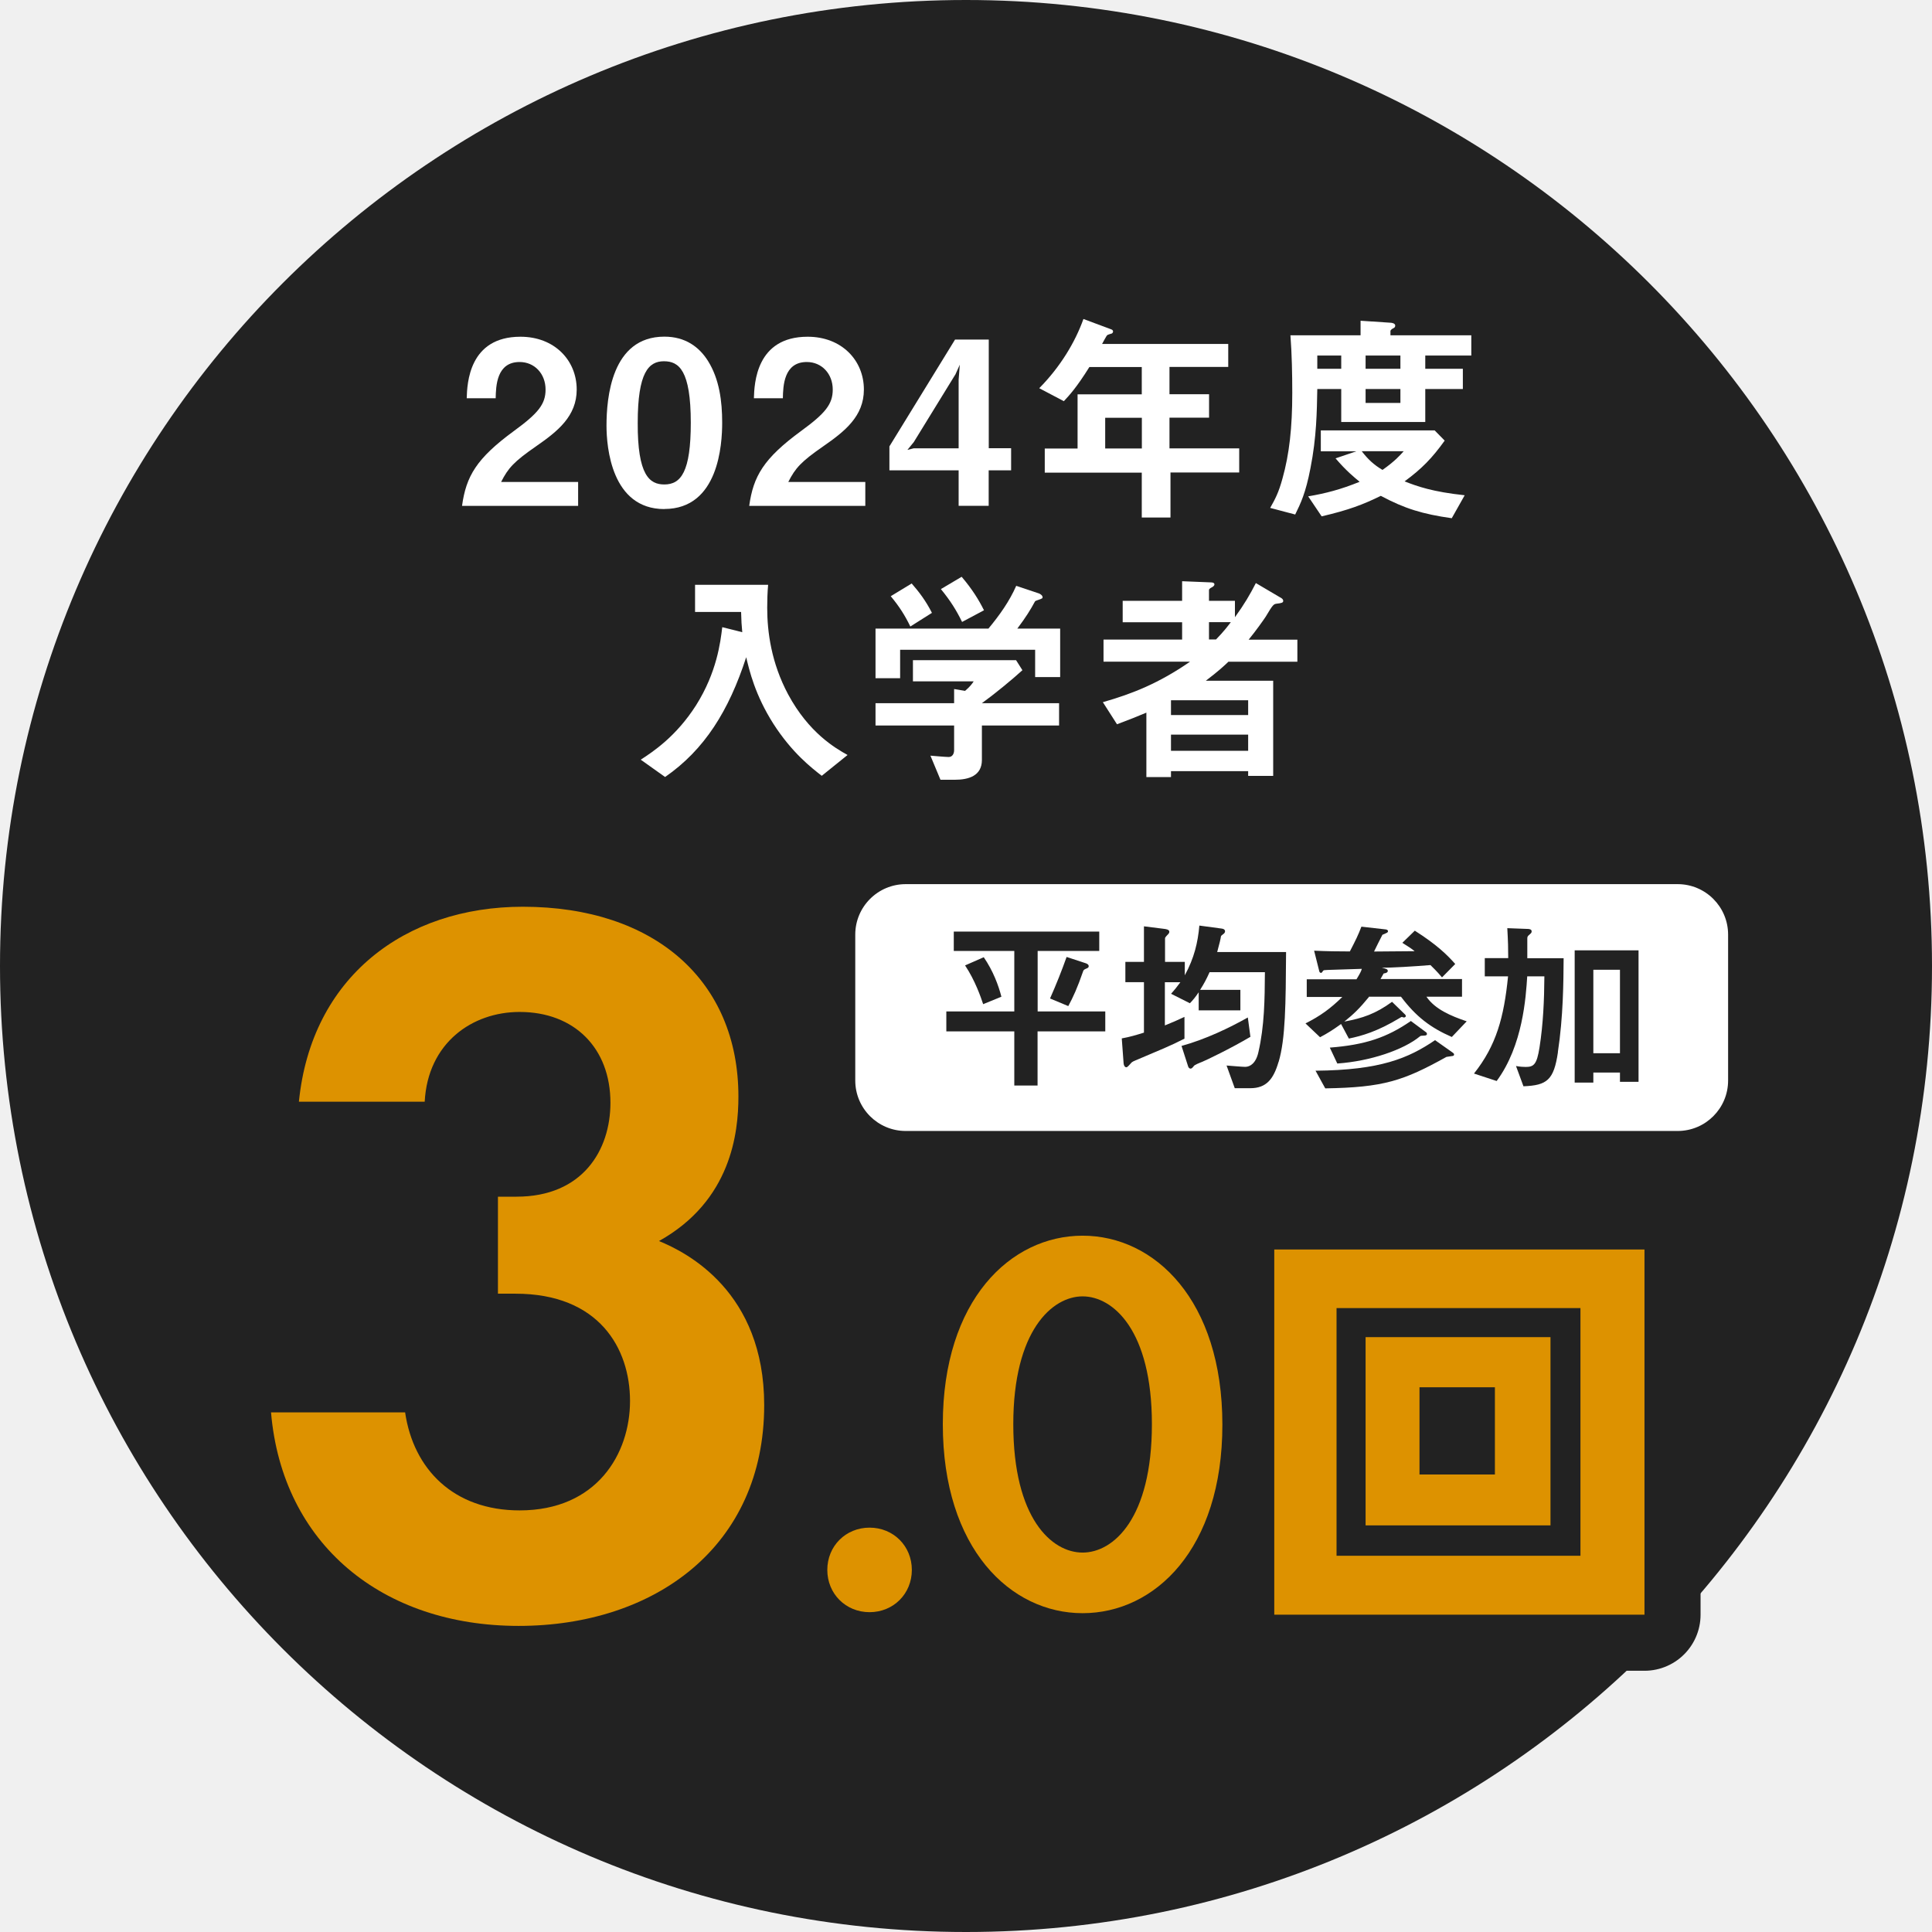
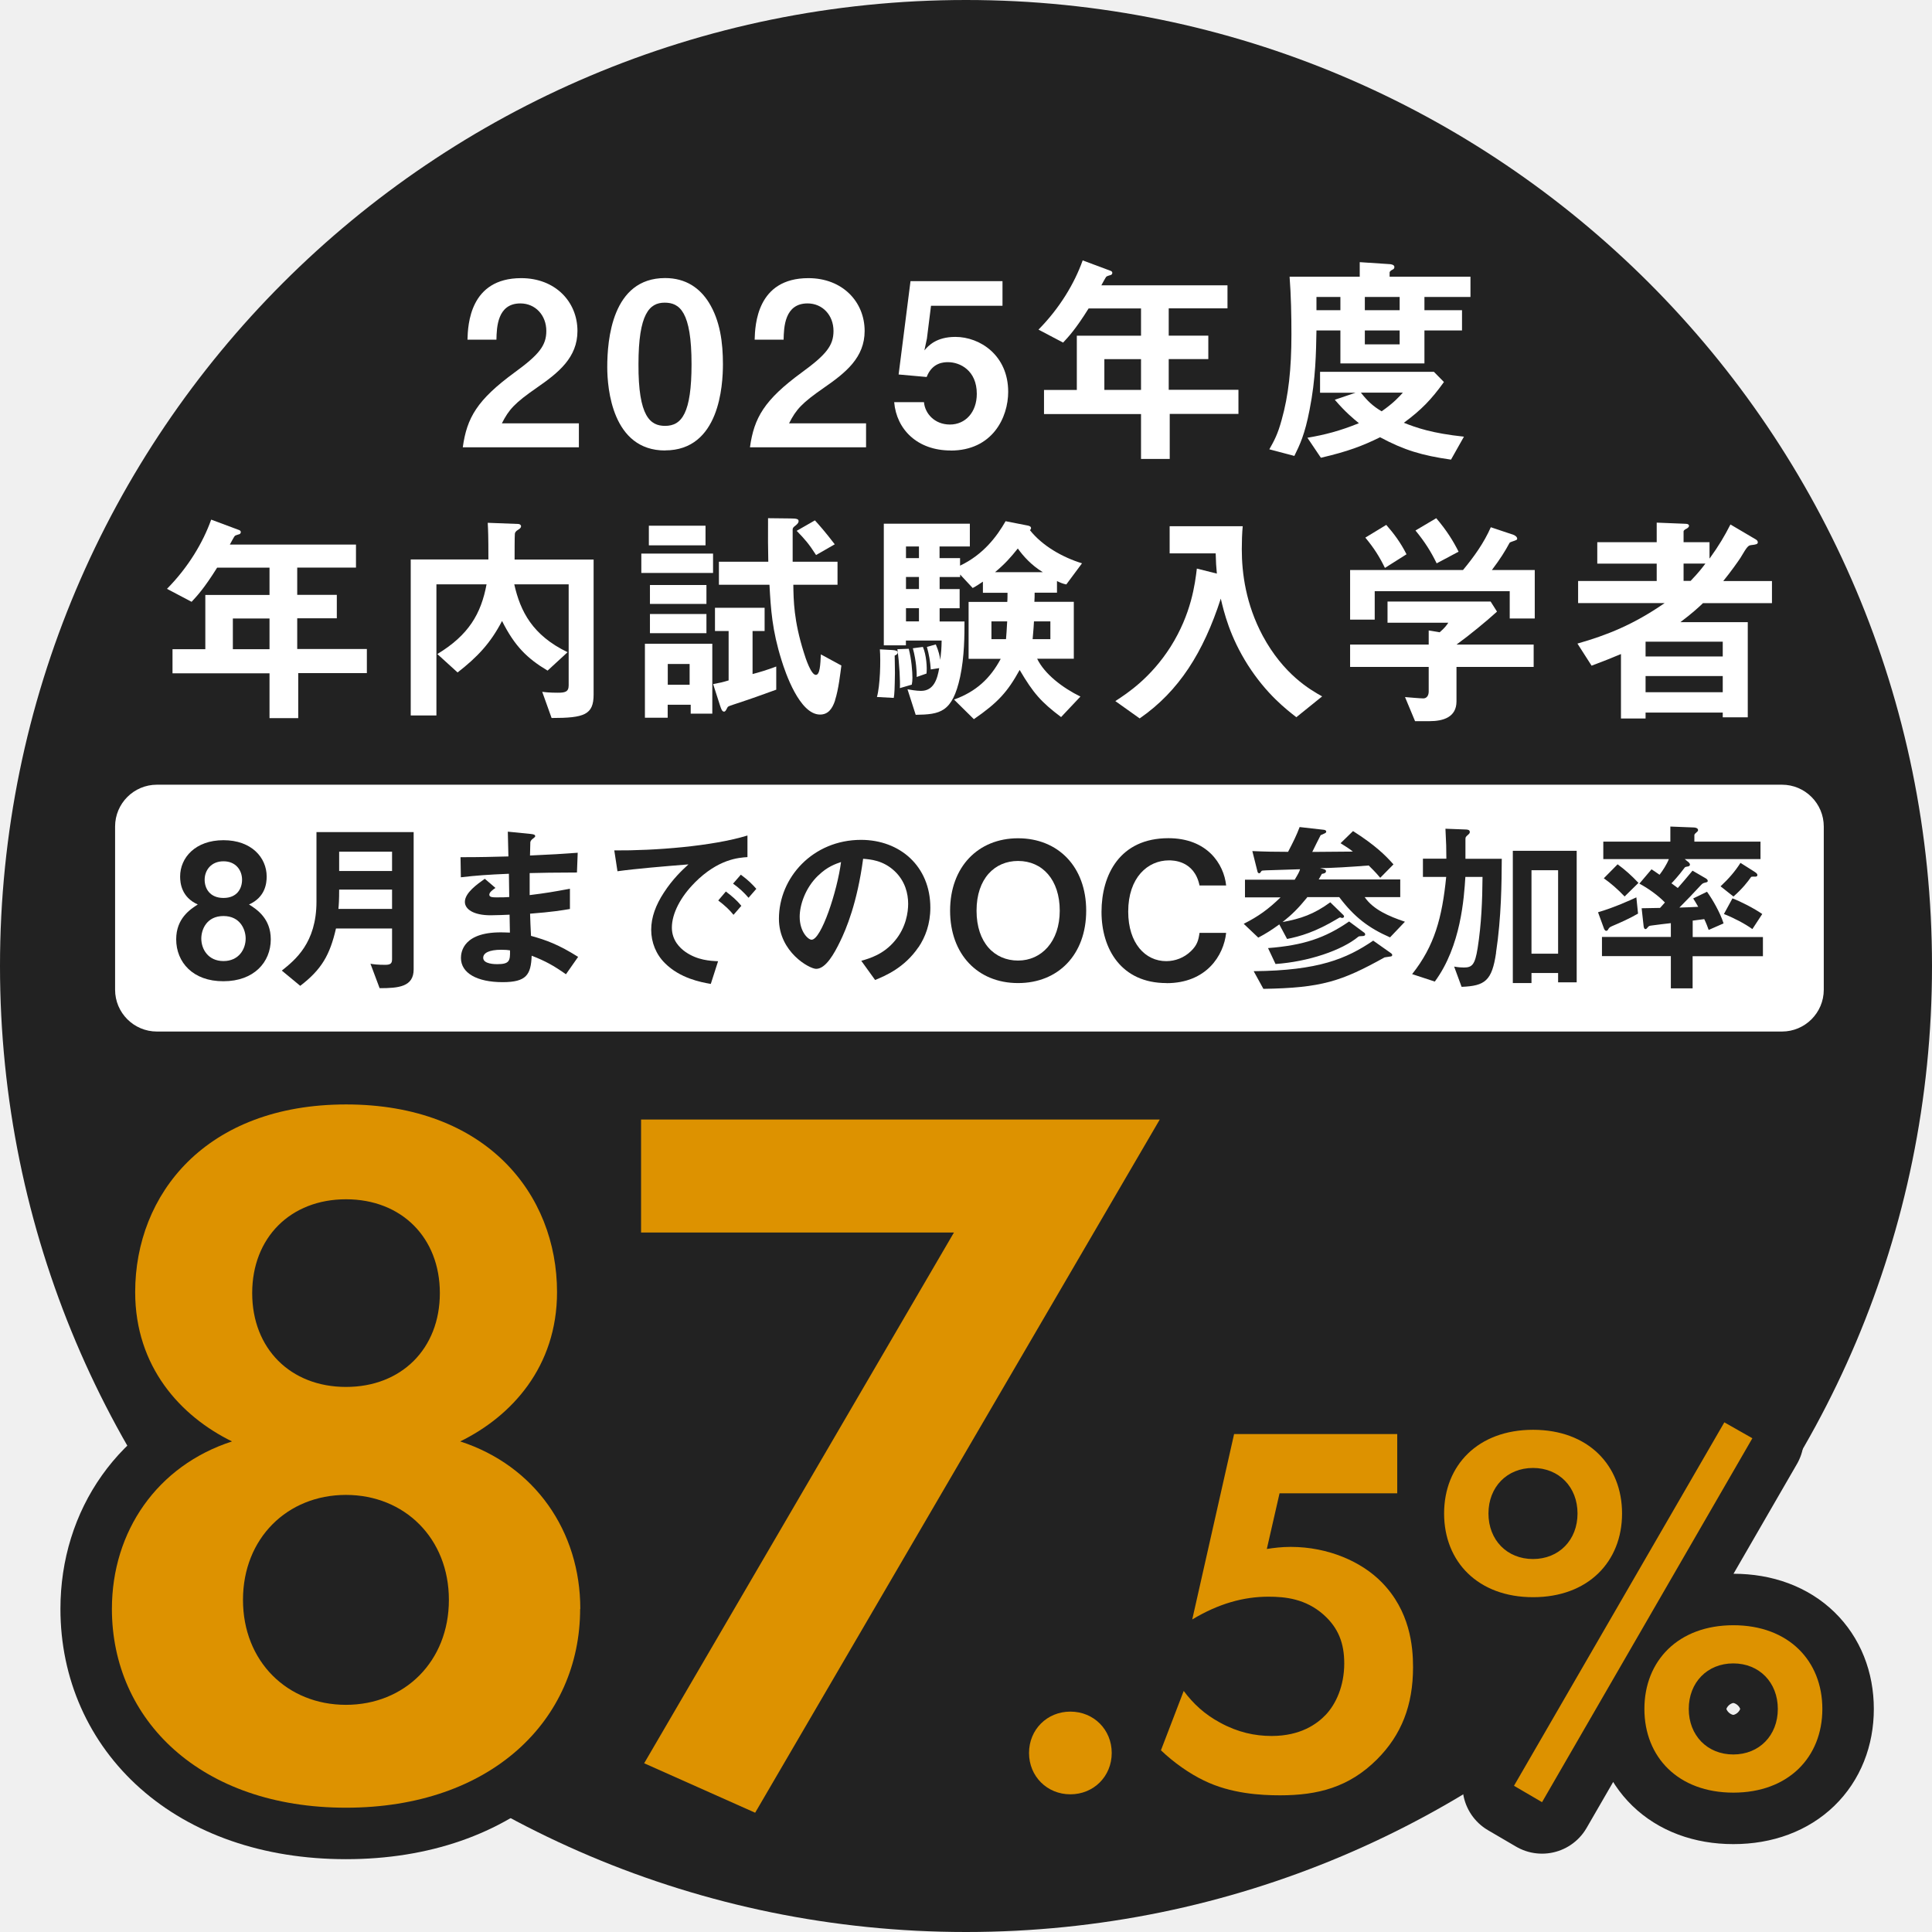
- <svg xmlns="http://www.w3.org/2000/svg" id="_レイヤー_2" viewBox="0 0 230.82 230.82">
-   <defs>
-     <style>.cls-1{fill:#222;}.cls-1,.cls-2,.cls-3{stroke-width:0px;}.cls-2{fill:#dd9200;}.cls-4{fill:none;stroke:#222;stroke-linecap:round;stroke-linejoin:round;stroke-width:13.4px;}.cls-3{fill:#fff;}</style>
-   </defs>
+ <svg xmlns="http://www.w3.org/2000/svg" id="_レイヤー_2" width="230.82" height="230.82" viewBox="0 0 230.82 230.82">
  <g id="_レイヤー_1-2">
-     <circle class="cls-1" cx="115.41" cy="115.41" r="115.41" />
-     <path class="cls-3" d="M55.2,60.44c.49-3.54,1.71-5.66,6.2-8.95,2.91-2.12,3.78-3.21,3.78-4.95,0-1.88-1.31-3.29-3.1-3.29-2.75,0-2.83,2.86-2.86,4.33h-3.46c.05-1.77.27-7.35,6.42-7.35,4.08,0,6.72,2.83,6.72,6.31,0,3.18-2.26,4.98-4.84,6.77-2.67,1.85-3.35,2.61-4.19,4.27h9.2v2.86h-13.88Z" />
-     <path class="cls-3" d="M79.37,60.82c-6.31,0-6.91-7.4-6.91-9.96,0-3.26.57-10.64,6.91-10.64,2.5,0,4.16,1.22,5.22,2.91,1.36,2.18,1.69,4.82,1.69,7.37s-.41,10.31-6.91,10.31ZM79.32,43.16c-1.82,0-3.13,1.33-3.13,7.35-.03,6.28,1.42,7.37,3.18,7.37,1.99,0,3.16-1.52,3.16-7.37,0-6.28-1.42-7.35-3.21-7.35Z" />
-     <path class="cls-3" d="M89.51,60.44c.49-3.54,1.71-5.66,6.2-8.95,2.91-2.12,3.78-3.21,3.78-4.95,0-1.88-1.31-3.29-3.1-3.29-2.75,0-2.83,2.86-2.86,4.33h-3.46c.05-1.77.27-7.35,6.42-7.35,4.08,0,6.72,2.83,6.72,6.31,0,3.18-2.26,4.98-4.84,6.77-2.67,1.85-3.35,2.61-4.19,4.27h9.2v2.86h-13.88Z" />
-     <path class="cls-3" d="M118.12,56.19v4.24h-3.59v-4.24h-8.27v-2.86l7.84-12.76h4.03v12.98h2.67v2.64h-2.67ZM114.12,44.77l-4.95,8.05-.76.93.76-.19h5.36v-8.19l.14-1.8-.54,1.2Z" />
-     <path class="cls-3" d="M139.84,56.47v5.36h-3.43v-5.36h-11.59v-2.88h3.92v-6.48h7.67v-3.26h-6.26c-1.55,2.48-2.39,3.37-3.05,4.08l-2.94-1.55c2.53-2.56,4.3-5.52,5.28-8.27l3.35,1.25c.14.05.19.16.19.24s-.05.19-.14.24c-.08.03-.52.14-.57.22-.05,0-.54.92-.6,1.03h15.07v2.75h-7.02v3.26h4.73v2.8h-4.73v3.67h8.33v2.88h-8.22ZM136.42,49.91h-4.38v3.67h4.38v-3.67Z" />
-     <path class="cls-3" d="M170.28,42.48v1.58h4.49v2.42h-4.49v3.94h-10.04v-3.94h-2.86c-.05,2.64-.08,5.74-.82,9.47-.57,2.97-1.17,4.19-1.82,5.52l-2.99-.79c.6-1.06,1.01-1.82,1.47-3.51.82-2.91,1.17-6.09,1.17-10.23,0-2.23-.05-4.68-.22-6.88h8.38v-1.74l3.62.24c.05,0,.52.05.52.33,0,.22-.11.27-.27.35-.16.08-.3.22-.3.3v.52h9.66v2.42h-5.5ZM173.43,61.91c-3.46-.49-5.6-1.14-8.46-2.67-2.1,1.03-3.81,1.69-7.07,2.45l-1.61-2.39c2.07-.35,3.89-.82,6.15-1.74-.65-.54-1.58-1.28-2.88-2.8l2.48-.84h-4.24v-2.5h13.6l1.2,1.22c-1.5,2.09-2.72,3.35-4.79,4.87,1.52.6,3.35,1.25,7.18,1.66l-1.55,2.75ZM160.24,42.48h-2.86v1.58h2.86v-1.58ZM162.69,53.91c.74.95,1.42,1.61,2.48,2.23,1.47-1.03,2.12-1.77,2.53-2.23h-5.01ZM167.31,42.48h-4.16v1.58h4.16v-1.58ZM167.31,46.48h-4.16v1.66h4.16v-1.66Z" />
-     <path class="cls-3" d="M98.18,92.69c-1.22-.95-3.56-2.75-5.79-6.23-2.18-3.43-2.86-6.34-3.24-7.94-2.07,6.39-4.98,11.05-9.69,14.31l-2.91-2.07c1.47-.95,4.24-2.78,6.61-6.5,2.48-3.94,2.91-7.51,3.13-9.33l2.39.6c-.08-.82-.11-1.33-.14-2.42h-5.5v-3.24h8.73c-.08.84-.11,1.88-.11,2.75,0,2.88.49,6.58,2.5,10.34,2.48,4.6,5.63,6.42,7.1,7.24l-3.1,2.5Z" />
-     <path class="cls-3" d="M123.67,80.89v-3.26h-16.13v3.4h-2.94v-5.93h13.49c1.31-1.58,2.5-3.24,3.32-5.11l2.69.9c.16.05.46.24.46.46,0,.11-.05.14-.11.16-.08.08-.68.22-.79.33-.57,1.06-1.12,1.93-2.12,3.26h5.12v5.79h-2.99ZM117.31,86.68v4.11c0,1.9-1.58,2.37-3.24,2.37h-1.71l-1.2-2.88c.33.03,1.85.16,2.18.16.46,0,.65-.41.65-.82v-2.94h-9.39v-2.67h9.39v-1.69l1.31.22c.6-.52.82-.82,1.03-1.14h-7.26v-2.53h12.32l.76,1.2c-1.22,1.12-3.37,2.88-4.84,3.94h9.22v2.67h-9.22ZM108.76,74.85c-.65-1.33-1.28-2.34-2.34-3.62l2.5-1.52c.9,1.03,1.69,2.07,2.42,3.51l-2.58,1.63ZM114.94,74.3c-.68-1.39-1.39-2.53-2.53-3.92l2.48-1.47c1.28,1.5,2.04,2.75,2.67,4l-2.61,1.39Z" />
-     <path class="cls-3" d="M146.78,79.04c-.54.52-1.28,1.2-2.72,2.29h8.05v11.37h-2.99v-.57h-9.22v.71h-2.94v-7.7c-1.22.52-1.93.79-3.51,1.39l-1.69-2.64c3.54-1.01,6.69-2.26,10.42-4.84h-10.34v-2.64h9.39v-2.07h-7.1v-2.56h7.1v-2.34l3.48.14c.25,0,.38.11.38.22,0,.19-.16.27-.27.35-.16.08-.38.19-.38.35v1.28h3.1v1.96c1.14-1.58,1.79-2.69,2.5-4.08l3.05,1.8c.08.05.22.16.22.33,0,.22-.22.27-.76.33-.38.05-.46.08-1.33,1.55-.19.3-1.17,1.69-2.04,2.75h5.82v2.64h-8.22ZM149.12,83.66h-9.22v1.77h9.22v-1.77ZM149.12,87.77h-9.22v1.93h9.22v-1.93ZM144.44,74.33v2.07h.84c.95-.98,1.42-1.61,1.77-2.07h-2.61Z" />
-     <path class="cls-4" d="M35.71,131.63c1.48-14.91,12.7-23.3,26.75-23.3,15.78,0,25.76,8.87,25.76,22.68,0,4.31-.86,12.45-9.49,17.26,3.33,1.36,12.57,6.04,12.57,19.6,0,16.89-13.07,26.38-29.34,26.38s-28.23-9.74-29.58-25.51h16.02c.99,6.78,5.79,11.71,13.68,11.71,9.24,0,13.19-6.78,13.19-13.07s-3.7-12.82-13.68-12.82h-2.1v-11.59h2.22c7.89,0,11.22-5.55,11.22-11.22,0-6.53-4.31-10.85-10.85-10.85-5.67,0-10.97,3.7-11.34,10.72h-15.04Z" />
-     <path class="cls-4" d="M103.89,182.51c2.85,0,5.05,2.2,5.05,5.05s-2.2,5.05-5.05,5.05-5.05-2.2-5.05-5.05,2.2-5.05,5.05-5.05Z" />
-     <path class="cls-4" d="M112.64,170.15c0-14.82,8.09-22.52,16.7-22.52s16.7,7.7,16.7,22.58-8.09,22.52-16.7,22.52-16.7-7.7-16.7-22.58ZM121.06,170.15c0,11.26,4.59,15.34,8.28,15.34s8.28-4.08,8.28-15.34-4.66-15.27-8.28-15.27-8.28,4.08-8.28,15.27Z" />
-     <path class="cls-4" d="M196.47,149.28v43.63h-44.23v-43.63h44.23ZM159.68,156.28v29.59h29.14v-29.59h-29.14ZM185.24,159.75v22.49h-22.09v-22.49h22.09ZM169.59,165.74v10.42h9.01v-10.42h-9.01Z" />
-     <path class="cls-2" d="M35.71,131.63c1.48-14.91,12.7-23.3,26.75-23.3,15.78,0,25.76,8.87,25.76,22.68,0,4.31-.86,12.45-9.49,17.26,3.33,1.36,12.57,6.04,12.57,19.6,0,16.89-13.07,26.38-29.34,26.38s-28.23-9.74-29.58-25.51h16.02c.99,6.78,5.79,11.71,13.68,11.71,9.24,0,13.19-6.78,13.19-13.07s-3.7-12.82-13.68-12.82h-2.1v-11.59h2.22c7.89,0,11.22-5.55,11.22-11.22,0-6.53-4.31-10.85-10.85-10.85-5.67,0-10.97,3.7-11.34,10.72h-15.04Z" />
-     <path class="cls-2" d="M103.89,182.51c2.85,0,5.05,2.2,5.05,5.05s-2.2,5.05-5.05,5.05-5.05-2.2-5.05-5.05,2.2-5.05,5.05-5.05Z" />
-     <path class="cls-2" d="M112.64,170.15c0-14.82,8.09-22.52,16.7-22.52s16.7,7.7,16.7,22.58-8.09,22.52-16.7,22.52-16.7-7.7-16.7-22.58ZM121.06,170.15c0,11.26,4.59,15.34,8.28,15.34s8.28-4.08,8.28-15.34-4.66-15.27-8.28-15.27-8.28,4.08-8.28,15.27Z" />
-     <path class="cls-2" d="M196.47,149.28v43.63h-44.23v-43.63h44.23ZM159.68,156.28v29.59h29.14v-29.59h-29.14ZM185.24,159.75v22.49h-22.09v-22.49h22.09ZM169.59,165.74v10.42h9.01v-10.42h-9.01Z" />
-     <rect class="cls-3" x="102.18" y="105.63" width="104.28" height="29.49" rx="6.03" ry="6.03" />
-     <path class="cls-1" d="M123.96,123.22v6.47h-2.78v-6.47h-8.12v-2.38h8.12v-7.23h-7.23v-2.31h17.38v2.31h-7.36v7.23h8.08v2.38h-8.08ZM117.46,119.97c-.27-.82-.96-2.83-2.16-4.63l2.23-.98c1.13,1.65,1.76,3.36,2.11,4.72l-2.18.89ZM129.92,115.66c-.38.16-.45.2-.51.36-.69,2-1.2,3.11-1.78,4.18l-2.18-.91c.71-1.6,1.38-3.27,1.98-4.96l2.22.73c.16.04.42.16.42.36,0,.16-.09.2-.16.24Z" />
-     <path class="cls-1" d="M152.75,126.87c-.6,2.05-1.45,3.14-3.38,3.14h-1.85l-.98-2.71c.31.02,1.87.16,2.22.16.6,0,1.29-.44,1.58-1.74.73-3.14.76-6.36.78-9.57h-6.61c-.4.89-.67,1.38-1.13,2.11h4.81v2.45h-4.98v-2.16c-.42.62-.71.96-1.05,1.31l-2.25-1.13c.4-.44.67-.78,1.11-1.38h-1.85v5.16c.98-.4,1.45-.6,2.34-1.02v2.6c-1.65.85-3.03,1.4-5.43,2.42-.73.31-.82.33-.98.53-.16.18-.4.47-.53.47-.18,0-.31-.2-.33-.47l-.22-2.98c1-.18,1.71-.4,2.65-.69v-6.03h-2.22v-2.42h2.22v-4.25l2.47.31c.13.02.56.07.56.33,0,.11-.04.2-.13.29s-.38.38-.38.49v2.83h2.36v1.6c1.13-2.07,1.56-3.92,1.74-5.94l2.67.36c.22.02.4.13.4.33,0,.13-.11.27-.22.33-.22.16-.24.2-.27.27-.04.29-.16.82-.45,1.87h8.23c-.04,6.23-.07,10.37-.89,13.13ZM143.54,126.89c-.31.13-.82.33-.91.47-.18.22-.25.31-.4.31-.13,0-.25-.13-.29-.29l-.78-2.42c2.89-.8,5.72-2.16,7.92-3.4l.31,2.31c-2.4,1.42-5.25,2.78-5.85,3.03Z" />
-     <path class="cls-1" d="M163.55,119.11c-1.09,1.33-1.82,2.05-2.94,2.94,2.18-.4,3.74-.93,5.7-2.36l1.49,1.45c.09.07.16.18.16.24,0,.11-.13.18-.2.18-.09,0-.18-.02-.27-.07-.09.02-.16.07-.31.16-2.62,1.58-4.47,2.11-6.03,2.43l-.93-1.74c-.98.71-1.62,1.11-2.51,1.58l-1.74-1.65c1.76-.89,2.94-1.74,4.4-3.16h-4.25v-2.11h5.94c.42-.69.56-.96.64-1.25l-4.05.13c-.47.02-.51.02-.58.11-.13.2-.16.24-.25.24-.04,0-.16-.02-.2-.18l-.62-2.47c1.49.07,2.83.09,4.27.09.69-1.33,1-1.96,1.38-2.96l2.91.33c.16.02.27.11.27.2,0,.13-.11.2-.18.22-.07.04-.33.16-.49.22-.16.29-.85,1.69-1,2,.87,0,3.47-.02,4.85-.04-.44-.36-.71-.51-1.47-1l1.49-1.45c2.62,1.67,3.85,2.87,4.83,3.98l-1.58,1.6c-.27-.31-.51-.62-1.38-1.47-1.94.16-4.69.33-5.81.31.51.13.71.18.71.38,0,.24-.33.29-.49.31-.16.29-.22.4-.38.67h9.74v2.11h-4.25c1.02,1.49,2.89,2.29,4.81,2.94l-1.78,1.87c-2.54-1.11-4.27-2.42-6.07-4.81h-3.85ZM157.17,127.92c7.76-.07,11.1-1.49,14.28-3.65l2.14,1.51c.09.07.13.11.13.22,0,.09-.09.16-.18.16-.09.02-.62.09-.73.11-5.16,2.87-7.54,3.65-14.48,3.76l-1.16-2.11ZM158.88,125.16c4.23-.33,6.81-1.2,9.68-3.18l1.74,1.29c.11.07.18.13.18.27s-.18.18-.27.18c-.42.02-.47.02-.56.09-1.96,1.62-5.96,2.98-9.88,3.25l-.89-1.89Z" />
-     <path class="cls-1" d="M186.13,125.71c-.49,3.34-1.31,3.96-4.12,4.07l-.89-2.42c.51.09.85.11,1.16.11.98,0,1.33-.31,1.65-2.34.44-2.8.56-5.63.58-8.48h-2.05c-.16,2.45-.51,8.25-3.65,12.5l-2.71-.89c2.67-3.36,3.58-6.72,4.07-11.61h-2.78v-2.18h2.8c0-1.11-.02-2-.11-3.58l2.4.09c.22,0,.51.04.51.29,0,.16-.07.22-.25.38-.24.2-.27.27-.27.49v2.34h4.34c-.02,2.8-.04,6.96-.69,11.23ZM193.54,129.25v-1.11h-3.18v1.2h-2.23v-15.8h7.63v15.71h-2.22ZM193.54,115.86h-3.18v9.97h3.18v-9.97Z" />
+     <circle cx="115.41" cy="115.41" r="115.41" fill="#222" />
+     <path d="M55.29,53.44c.49-3.54,1.71-5.66,6.2-8.95,2.91-2.12,3.78-3.21,3.78-4.95,0-1.88-1.31-3.29-3.1-3.29-2.75,0-2.83,2.86-2.86,4.33h-3.46c.05-1.77.27-7.35,6.42-7.35,4.08,0,6.72,2.83,6.72,6.31,0,3.18-2.26,4.98-4.84,6.77-2.67,1.85-3.35,2.61-4.19,4.27h9.2v2.86h-13.88Z" fill="#fff" />
+     <path d="M79.46,53.82c-6.31,0-6.91-7.4-6.91-9.96,0-3.26.57-10.64,6.91-10.64,2.5,0,4.16,1.22,5.22,2.91,1.36,2.18,1.69,4.82,1.69,7.37s-.41,10.31-6.91,10.31ZM79.41,36.16c-1.82,0-3.13,1.33-3.13,7.35-.03,6.28,1.42,7.37,3.18,7.37,1.99,0,3.16-1.52,3.16-7.37,0-6.28-1.42-7.35-3.21-7.35Z" fill="#fff" />
+     <path d="M89.6,53.44c.49-3.54,1.71-5.66,6.2-8.95,2.91-2.12,3.78-3.21,3.78-4.95,0-1.88-1.31-3.29-3.1-3.29-2.75,0-2.83,2.86-2.86,4.33h-3.46c.05-1.77.27-7.35,6.42-7.35,4.08,0,6.72,2.83,6.72,6.31,0,3.18-2.26,4.98-4.84,6.77-2.67,1.85-3.35,2.61-4.19,4.27h9.2v2.86h-13.88Z" fill="#fff" />
+     <path d="M113.58,53.82c-3.97,0-6.47-2.5-6.75-5.77h3.56c.11,1.33,1.25,2.67,3.1,2.67s3.21-1.47,3.21-3.67c0-2.8-2.01-3.78-3.43-3.78-.44,0-1.88,0-2.56,1.77l-3.35-.3,1.42-11.15h10.99v2.94h-8.54l-.49,3.92-.3,1.41c.46-.54,1.41-1.61,3.7-1.61,2.94,0,6.31,2.2,6.31,6.56,0,3.07-1.88,7.02-6.88,7.02Z" fill="#fff" />
+     <path d="M139.75,49.47v5.36h-3.43v-5.36h-11.59v-2.88h3.92v-6.48h7.67v-3.26h-6.26c-1.55,2.48-2.39,3.37-3.05,4.08l-2.94-1.55c2.53-2.56,4.3-5.52,5.28-8.27l3.35,1.25c.14.05.19.16.19.24s-.05.19-.14.24c-.08.03-.52.14-.57.22-.05,0-.54.92-.6,1.03h15.07v2.75h-7.02v3.26h4.73v2.8h-4.73v3.67h8.33v2.88h-8.22ZM136.32,42.91h-4.38v3.67h4.38v-3.67Z" fill="#fff" />
+     <path d="M170.18,35.48v1.58h4.49v2.42h-4.49v3.94h-10.04v-3.94h-2.86c-.05,2.64-.08,5.74-.82,9.47-.57,2.97-1.17,4.19-1.82,5.52l-2.99-.79c.6-1.06,1.01-1.82,1.47-3.51.82-2.91,1.17-6.09,1.17-10.23,0-2.23-.05-4.68-.22-6.88h8.38v-1.74l3.62.24c.05,0,.52.05.52.33,0,.22-.11.27-.27.35-.16.08-.3.22-.3.3v.52h9.66v2.42h-5.5ZM173.34,54.91c-3.46-.49-5.6-1.14-8.46-2.67-2.1,1.03-3.81,1.69-7.07,2.45l-1.61-2.39c2.07-.35,3.89-.82,6.15-1.74-.65-.54-1.58-1.28-2.88-2.8l2.48-.84h-4.24v-2.5h13.6l1.2,1.22c-1.5,2.09-2.72,3.35-4.79,4.87,1.52.6,3.35,1.25,7.18,1.66l-1.55,2.75ZM160.14,35.48h-2.86v1.58h2.86v-1.58ZM162.59,46.91c.74.95,1.42,1.61,2.48,2.23,1.47-1.03,2.12-1.77,2.53-2.23h-5.01ZM167.22,35.48h-4.16v1.58h4.16v-1.58ZM167.22,39.48h-4.16v1.66h4.16v-1.66Z" fill="#fff" />
+     <path d="M35.63,80.44v5.36h-3.43v-5.36h-11.59v-2.88h3.92v-6.48h7.67v-3.26h-6.26c-1.55,2.48-2.39,3.37-3.05,4.08l-2.94-1.55c2.53-2.56,4.3-5.52,5.28-8.27l3.35,1.25c.14.05.19.16.19.24s-.05.19-.14.24c-.08.03-.52.14-.57.22-.05,0-.54.92-.6,1.03h15.07v2.75h-7.02v3.26h4.73v2.8h-4.73v3.67h8.32v2.88h-8.22ZM32.2,73.89h-4.38v3.67h4.38v-3.67Z" fill="#fff" />
+     <path d="M65.9,85.78l-1.12-3.13c.33.05.9.11,1.85.11.84,0,1.31-.08,1.31-.87v-12.08h-6.5c.73,3.24,2.18,6.09,6.37,8.11l-2.39,2.2c-2.45-1.47-3.92-2.91-5.44-5.93-1.39,2.67-2.94,4.3-5.31,6.15l-2.42-2.2c3.73-2.26,5.22-4.79,5.88-8.33h-5.99v15.67h-3.07v-18.64h9.28c0-2.88-.03-3.4-.08-4.38l3.65.14c.16,0,.33.11.33.27,0,.22-.22.33-.33.41-.33.19-.41.38-.41.52-.03.16-.03,2.56-.03,3.05h9.44v16.13c0,2.42-1.12,2.8-5.01,2.8Z" fill="#fff" />
+     <path d="M76.62,68.45v-2.31h8.57v2.31h-8.57ZM82.52,85.26v-1.06h-2.75v1.55h-2.72v-8.84h8.05v8.35h-2.58ZM77.52,65.15v-2.34h6.77v2.34h-6.77ZM77.65,72.15v-2.26h6.75v2.26h-6.75ZM77.65,75.65v-2.29h6.75v2.29h-6.75ZM82.39,79.33h-2.61v2.48h2.61v-2.48ZM92.73,82.4c-2.12.76-2.53.93-5.17,1.8-.54.19-.6.19-.68.38-.16.3-.22.44-.38.44-.25,0-.35-.38-.46-.68l-.84-2.61c.98-.19,1.01-.19,1.85-.44v-5.9h-1.63v-2.78h5.93v2.78h-1.44v5.14c.73-.19,1.66-.46,2.83-.9v2.78ZM99.77,83.68c-.35,1.06-.87,1.69-1.8,1.69-2.45,0-4.16-5.06-4.6-6.5-1.12-3.56-1.28-6.07-1.44-9.01h-6.04v-2.75h5.9c-.03-1.61-.05-2.88-.03-5.2l2.67.03c.79,0,.98.08.98.33,0,.16-.11.3-.33.49-.3.22-.38.33-.38.49v3.86h5.36v2.75h-5.28c.03,1.88.05,4.27,1.25,8.08.22.73.87,2.69,1.44,2.69.49,0,.54-1.22.6-2.45l2.45,1.33c-.11.82-.33,2.86-.76,4.16ZM97.49,66.3c-.84-1.31-1.33-1.88-2.31-2.88l2.18-1.25c.57.63,1.22,1.36,2.37,2.86l-2.23,1.28Z" fill="#fff" />
+     <path d="M107.24,77.97c0,.19-.16.27-.35.35,0,.27.03,1.25.03,2.07-.03,1.9-.05,2.48-.14,2.99l-2.01-.11c.38-1.33.46-4.33.35-5.69l1.5.08c.35.03.63.08.63.3ZM127.42,69.83c-.44-.08-.79-.24-1.14-.41v1.39h-2.67c0,.3,0,.71-.03,1.09h4.71v6.8h-4.38c.9,1.85,3.05,3.48,5.17,4.52l-2.31,2.45c-2.39-1.8-3.32-2.86-4.95-5.63-1.44,2.61-2.58,3.89-5.47,5.88l-2.37-2.34c2.64-.95,4.33-2.53,5.58-4.87h-3.84v-6.8h4.62c.03-.22.03-.87.03-1.09h-2.94v-1.33c-.41.27-.71.49-1.22.76l-1.5-1.61v.3h-2.45v1.44h2.39v2.29h-2.39v1.58h2.97c0,1.55,0,4.19-.52,6.61-.93,4.3-2.42,4.49-5.31,4.54l-.98-3.05c.3.05,1.03.19,1.61.19,1.55,0,1.96-1.44,2.18-2.72l-1.01.16c-.05-.9-.22-1.85-.46-2.69l1.06-.3c.35.79.49,1.47.54,1.85.11-.98.14-1.31.16-2.31h-4.27v.57h-2.64v-14.53h10.28v2.72h-3.62v1.39h2.45v.9c2.8-1.33,4.41-3.51,5.44-5.31l2.5.49c.33.05.54.14.54.33,0,.11-.08.22-.14.24,1.5,1.9,3.92,3.26,6.23,3.97l-1.88,2.53ZM108.92,81.8l-1.41.41c.05-.73-.05-2.91-.3-4.65l1.36-.05c.33,1.25.44,2.75.44,3.48,0,.27-.03.6-.08.82ZM109.79,65.29h-1.55v1.39h1.55v-1.39ZM109.79,68.93h-1.55v1.44h1.55v-1.44ZM109.79,72.66h-1.55v1.58h1.55v-1.58ZM109.52,80.88v-.3c0-.16-.03-1.58-.46-3.13l1.2-.16c.41.92.52,2.48.43,3.18l-1.17.41ZM118.45,74.24v2.12h1.74c.05-.49.08-1.09.14-2.12h-1.88ZM121.6,65.53c-.87,1.09-1.52,1.82-2.72,2.83h5.71c-1.39-.84-2.37-1.96-2.99-2.83ZM125.49,74.24h-1.96c-.05,1.03-.14,1.8-.16,2.12h2.12v-2.12Z" fill="#fff" />
+     <path d="M154.88,85.69c-1.22-.95-3.56-2.75-5.79-6.23-2.18-3.43-2.86-6.34-3.24-7.94-2.07,6.39-4.98,11.05-9.69,14.31l-2.91-2.07c1.47-.95,4.24-2.78,6.61-6.5,2.48-3.94,2.91-7.51,3.13-9.33l2.39.6c-.08-.82-.11-1.33-.14-2.42h-5.5v-3.24h8.73c-.08.84-.11,1.88-.11,2.75,0,2.88.49,6.58,2.5,10.34,2.48,4.6,5.63,6.42,7.1,7.24l-3.1,2.5Z" fill="#fff" />
+     <path d="M180.37,73.89v-3.26h-16.13v3.4h-2.94v-5.93h13.49c1.31-1.58,2.5-3.24,3.32-5.11l2.69.9c.16.05.46.24.46.46,0,.11-.05.14-.11.16-.08.08-.68.22-.79.33-.57,1.06-1.12,1.93-2.12,3.26h5.12v5.79h-2.99ZM174.01,79.68v4.11c0,1.9-1.58,2.37-3.24,2.37h-1.71l-1.2-2.88c.33.03,1.85.16,2.18.16.46,0,.65-.41.65-.82v-2.94h-9.39v-2.67h9.39v-1.69l1.31.22c.6-.52.82-.82,1.03-1.14h-7.26v-2.53h12.32l.76,1.2c-1.22,1.12-3.37,2.88-4.84,3.94h9.22v2.67h-9.22ZM165.46,67.85c-.65-1.33-1.28-2.34-2.34-3.62l2.5-1.52c.9,1.03,1.69,2.07,2.42,3.51l-2.58,1.63ZM171.64,67.3c-.68-1.39-1.39-2.53-2.53-3.92l2.48-1.47c1.28,1.5,2.04,2.75,2.67,4l-2.61,1.39Z" fill="#fff" />
+     <path d="M203.48,72.04c-.54.52-1.28,1.2-2.72,2.29h8.05v11.37h-2.99v-.57h-9.22v.71h-2.94v-7.7c-1.22.52-1.93.79-3.51,1.39l-1.69-2.64c3.54-1.01,6.69-2.26,10.42-4.84h-10.34v-2.64h9.39v-2.07h-7.1v-2.56h7.1v-2.34l3.48.14c.25,0,.38.11.38.22,0,.19-.16.27-.27.35-.16.08-.38.19-.38.35v1.28h3.1v1.96c1.14-1.58,1.79-2.69,2.5-4.08l3.05,1.8c.08.05.22.16.22.33,0,.22-.22.27-.76.33-.38.05-.46.08-1.33,1.55-.19.3-1.17,1.69-2.04,2.75h5.82v2.64h-8.22ZM205.82,76.66h-9.22v1.77h9.22v-1.77ZM205.82,80.77h-9.22v1.93h9.22v-1.93ZM201.14,67.33v2.07h.84c.95-.98,1.42-1.61,1.77-2.07h-2.61Z" fill="#fff" />
+     <path d="M69.31,192.22c0,13.26-10.61,23.75-27.97,23.75s-27.97-10.49-27.97-23.75c0-9.28,5.42-17.12,14.35-20.01-6.15-3.01-11.57-8.92-11.57-17.84,0-11.69,8.44-22.42,25.2-22.42s25.2,10.73,25.2,22.42c0,8.92-5.42,14.83-11.57,17.84,8.92,2.89,14.35,10.73,14.35,20.01ZM53.63,191.14c0-7.35-5.3-12.54-12.3-12.54s-12.3,5.18-12.3,12.54,5.3,12.54,12.3,12.54,12.3-5.18,12.3-12.54ZM52.55,154.49c0-6.63-4.58-11.21-11.21-11.21s-11.21,4.58-11.21,11.21,4.58,11.21,11.21,11.21,11.21-4.58,11.21-11.21Z" fill="none" stroke="#222" stroke-linecap="round" stroke-linejoin="round" stroke-width="12.3" />
+     <path d="M113.96,147.25h-37.37v-13.5h61.97l-48.34,82.82-13.26-5.91,37.01-63.41Z" fill="none" stroke="#222" stroke-linecap="round" stroke-linejoin="round" stroke-width="12.3" />
+     <path d="M127.88,204.49c2.79,0,4.94,2.15,4.94,4.94s-2.15,4.94-4.94,4.94-4.94-2.15-4.94-4.94,2.15-4.94,4.94-4.94Z" fill="none" stroke="#222" stroke-linecap="round" stroke-linejoin="round" stroke-width="12.3" />
+     <path d="M166.92,178.41h-14.05l-1.52,6.65c.82-.13,1.77-.25,2.85-.25,4.49,0,8.48,1.77,10.89,4.24,3.35,3.42,3.73,7.6,3.73,10.13,0,4.56-1.39,8.1-4.3,11.01-3.35,3.35-7.09,4.3-11.58,4.3-2.28,0-5.89-.19-9.11-1.77-1.71-.82-3.61-2.15-5.13-3.61l2.72-7.09c1.14,1.52,2.47,2.78,4.37,3.8,2.09,1.14,4.11,1.58,6.14,1.58,3.48,0,5.44-1.46,6.46-2.53,1.2-1.27,2.21-3.42,2.21-6.14,0-2.41-.7-4.24-2.47-5.82-2.15-1.9-4.56-2.15-6.58-2.15-2.97,0-5.95.82-9.11,2.72l5-22.15h19.49v7.09Z" fill="none" stroke="#222" stroke-linecap="round" stroke-linejoin="round" stroke-width="12.3" />
+     <path d="M193.79,180.82c0,5.76-4.05,10-10.63,10s-10.63-4.24-10.63-10,4.05-10,10.63-10,10.63,4.24,10.63,10ZM188.47,180.82c0-3.16-2.21-5.44-5.32-5.44s-5.32,2.28-5.32,5.44,2.21,5.44,5.32,5.44,5.32-2.28,5.32-5.44ZM206.01,169.93l3.35,1.9-25.13,43.48-3.35-1.96,25.13-43.42ZM217.72,204.17c0,5.76-4.05,10-10.63,10s-10.63-4.24-10.63-10,4.05-10,10.63-10,10.63,4.24,10.63,10ZM212.4,204.17c0-3.16-2.21-5.44-5.32-5.44s-5.32,2.28-5.32,5.44,2.21,5.44,5.32,5.44,5.32-2.28,5.32-5.44Z" fill="none" stroke="#222" stroke-linecap="round" stroke-linejoin="round" stroke-width="12.3" />
+     <path d="M69.31,192.22c0,13.26-10.61,23.75-27.97,23.75s-27.97-10.49-27.97-23.75c0-9.28,5.42-17.12,14.35-20.01-6.15-3.01-11.57-8.92-11.57-17.84,0-11.69,8.44-22.42,25.2-22.42s25.2,10.73,25.2,22.42c0,8.92-5.42,14.83-11.57,17.84,8.92,2.89,14.35,10.73,14.35,20.01ZM53.63,191.14c0-7.35-5.3-12.54-12.3-12.54s-12.3,5.18-12.3,12.54,5.3,12.54,12.3,12.54,12.3-5.18,12.3-12.54ZM52.55,154.49c0-6.63-4.58-11.21-11.21-11.21s-11.21,4.58-11.21,11.21,4.58,11.21,11.21,11.21,11.21-4.58,11.21-11.21Z" fill="#dd9200" />
+     <path d="M113.96,147.25h-37.37v-13.5h61.97l-48.34,82.82-13.26-5.91,37.01-63.41Z" fill="#dd9200" />
+     <path d="M127.88,204.49c2.79,0,4.94,2.15,4.94,4.94s-2.15,4.94-4.94,4.94-4.94-2.15-4.94-4.94,2.15-4.94,4.94-4.94Z" fill="#dd9200" />
+     <path d="M166.92,178.41h-14.05l-1.52,6.65c.82-.13,1.77-.25,2.85-.25,4.49,0,8.48,1.77,10.89,4.24,3.35,3.42,3.73,7.6,3.73,10.13,0,4.56-1.39,8.1-4.3,11.01-3.35,3.35-7.09,4.3-11.58,4.3-2.28,0-5.89-.19-9.11-1.77-1.71-.82-3.61-2.15-5.13-3.61l2.72-7.09c1.14,1.52,2.47,2.78,4.37,3.8,2.09,1.14,4.11,1.58,6.14,1.58,3.48,0,5.44-1.46,6.46-2.53,1.2-1.27,2.21-3.42,2.21-6.14,0-2.41-.7-4.24-2.47-5.82-2.15-1.9-4.56-2.15-6.58-2.15-2.97,0-5.95.82-9.11,2.72l5-22.15h19.49v7.09Z" fill="#dd9200" />
+     <path d="M193.79,180.82c0,5.76-4.05,10-10.63,10s-10.63-4.24-10.63-10,4.05-10,10.63-10,10.63,4.24,10.63,10ZM188.47,180.82c0-3.16-2.21-5.44-5.32-5.44s-5.32,2.28-5.32,5.44,2.21,5.44,5.32,5.44,5.32-2.28,5.32-5.44ZM206.01,169.93l3.35,1.9-25.13,43.48-3.35-1.96,25.13-43.42ZM217.72,204.17c0,5.76-4.05,10-10.63,10s-10.63-4.24-10.63-10,4.05-10,10.63-10,10.63,4.24,10.63,10ZM212.4,204.17c0-3.16-2.21-5.44-5.32-5.44s-5.32,2.28-5.32,5.44,2.21,5.44,5.32,5.44,5.32-2.28,5.32-5.44Z" fill="#dd9200" />
+     <rect x="13.75" y="93.75" width="204.14" height="29.49" rx="5" ry="5" fill="#fff" />
+     <path d="M26.7,117.23c-3.65.02-5.65-2.27-5.65-5.01,0-2.49,1.67-3.58,2.58-4.16-1.96-.87-2.11-2.58-2.11-3.34,0-2.25,1.82-4.34,5.18-4.34s5.16,2.09,5.16,4.34c0,.8-.16,2.47-2.11,3.34.93.58,2.6,1.67,2.6,4.16,0,2.74-2.02,5.01-5.65,5.01ZM26.7,109.44c-2.02,0-2.65,1.62-2.65,2.69,0,1.27.82,2.69,2.65,2.69s2.65-1.42,2.65-2.69c0-1.07-.65-2.69-2.65-2.69ZM26.7,102.9c-1.49,0-2.25,1.09-2.25,2.2,0,1.05.62,2.18,2.25,2.18s2.22-1.13,2.22-2.18c0-1.11-.73-2.2-2.22-2.2Z" fill="#222" />
+     <path d="M45.35,118.05l-1.09-2.91c.38.07.89.13,1.76.13.65,0,.82-.18.82-.67v-3.67h-6.7c-.73,3.16-1.71,4.89-4.27,6.85l-2.2-1.82c1.58-1.27,4.14-3.29,4.14-8.25v-8.3h11.61v16.4c0,2.09-1.8,2.25-4.07,2.25ZM46.84,106.28h-6.32c0,1.25-.04,1.82-.09,2.31h6.41v-2.31ZM46.84,101.75h-6.32v2.31h6.32v-2.31Z" fill="#222" />
+     <path d="M67.59,116.38c-1.45-1.02-2.42-1.56-4.07-2.2-.09,2.27-.62,3.16-3.47,3.16-3.07,0-4.98-1.09-4.98-2.89,0-.65.22-3.23,5.23-3.05l.62.02-.04-2.14c-.4.02-1.62.07-2.27.07-2.05,0-3.07-.73-3.07-1.6,0-1.09,1.51-2.14,2.38-2.76l1.27,1.09c-.4.29-.73.53-.73.82,0,.31.47.31.84.31.73,0,1.02,0,1.54-.04l-.04-2.78c-2.56.11-3.83.2-5.74.42l-.04-2.4c2.54,0,3.74-.04,5.72-.09l-.07-2.96,2.71.27c.42.04.56.11.56.27,0,.09-.04.11-.29.31-.09.07-.25.2-.29.4,0,.02-.02.44-.04,1.6,2.85-.13,3.6-.18,5.7-.33l-.09,2.36c-2.47,0-4.54.04-5.65.07v2.63c1.94-.24,2.76-.38,4.81-.76v2.42c-.96.16-2.14.36-4.76.56.04,1.11.04,1.33.11,2.65,1.85.51,3.31,1.05,5.63,2.51l-1.45,2.07ZM59.89,113.47c-1.45,0-2.16.38-2.16.96,0,.76,1.42.76,1.69.76,1.45,0,1.54-.4,1.51-1.65-.24-.04-.53-.07-1.05-.07Z" fill="#222" />
+     <path d="M82.98,105.48c-1.65,1.65-2.71,3.65-2.71,5.34,0,1.54.98,2.45,1.6,2.89,1.45,1.02,3,1.09,3.92,1.13l-.87,2.71c-1.18-.2-3.67-.67-5.47-2.47-1.07-1.05-1.65-2.49-1.65-4s.56-2.98,1.51-4.43c1.05-1.62,2.16-2.67,2.94-3.38-2.98.24-6.25.51-8.48.82l-.38-2.49c4.81.04,11.7-.49,15.91-1.78v2.58c-1.05.07-3.49.22-6.32,3.07ZM87.63,109.29c-.49-.6-.96-1.05-1.82-1.71l.91-1.07c.73.56,1.29,1.02,1.85,1.71l-.93,1.07ZM89.43,107.26c-.58-.67-1.11-1.16-1.85-1.69l.93-1.07c.93.69,1.38,1.16,1.85,1.69l-.93,1.07Z" fill="#222" />
+     <path d="M109.73,113.16c-1.67,2.47-3.98,3.43-5.18,3.92l-1.65-2.29c1-.29,2.65-.76,4-2.38,1.36-1.6,1.6-3.45,1.6-4.43,0-1.22-.36-2.71-1.6-3.89-1.4-1.33-2.96-1.42-3.78-1.49-.71,5.29-2.03,8.41-2.76,9.9-.67,1.38-1.69,3.25-2.85,3.25-.8,0-4.45-2-4.45-5.98,0-4.94,4.07-9.43,9.81-9.43,4.63,0,8.28,3.14,8.28,8.1,0,1.96-.6,3.52-1.42,4.74ZM97.76,104.59c-1.58,1.51-2.22,3.58-2.22,4.94,0,1.8,1.02,2.74,1.42,2.74,1.16,0,3.07-5.81,3.52-9.28-.65.22-1.65.56-2.71,1.6Z" fill="#222" />
+     <path d="M121.63,117.45c-4.81,0-8.12-3.43-8.12-8.65s3.34-8.65,8.12-8.65,8.14,3.4,8.14,8.65-3.34,8.65-8.14,8.65ZM121.63,102.86c-2.78,0-4.96,2.09-4.96,5.94s2.16,5.96,4.96,5.96,4.98-2.27,4.98-5.96-2.07-5.94-4.98-5.94Z" fill="#222" />
+     <path d="M139.36,117.45c-5.38,0-7.76-4.05-7.76-8.5s2.2-8.81,7.99-8.81c4.63,0,6.63,3.07,6.9,5.65h-3.18c-.62-3-3.2-3-3.65-3-2.54,0-4.87,2.05-4.87,6.12,0,3.8,2.05,5.92,4.54,5.92,1.07,0,2.14-.4,2.96-1.2.73-.71.89-1.27,1.02-2.18h3.18c-.29,2.71-2.36,6.01-7.12,6.01Z" fill="#222" />
+     <path d="M156.17,107.22c-1.09,1.33-1.82,2.05-2.94,2.94,2.18-.4,3.74-.93,5.7-2.36l1.49,1.45c.09.07.16.18.16.24,0,.11-.13.18-.2.18-.09,0-.18-.02-.27-.07-.09.02-.16.07-.31.16-2.62,1.58-4.47,2.11-6.03,2.42l-.93-1.74c-.98.71-1.62,1.11-2.51,1.58l-1.74-1.65c1.76-.89,2.94-1.74,4.4-3.16h-4.25v-2.11h5.94c.42-.69.56-.96.64-1.25l-4.05.13c-.47.02-.51.02-.58.11-.13.2-.16.24-.25.24-.04,0-.16-.02-.2-.18l-.62-2.47c1.49.07,2.83.09,4.27.09.69-1.33,1-1.96,1.38-2.96l2.91.33c.16.02.27.11.27.2,0,.13-.11.2-.18.22-.07.04-.33.16-.49.22-.16.29-.85,1.69-1,2,.87,0,3.47-.02,4.85-.04-.44-.36-.71-.51-1.47-1l1.49-1.45c2.62,1.67,3.85,2.87,4.83,3.98l-1.58,1.6c-.27-.31-.51-.62-1.38-1.47-1.94.16-4.69.33-5.81.31.51.13.71.18.71.38,0,.24-.33.29-.49.31-.16.29-.22.4-.38.67h9.74v2.11h-4.25c1.02,1.49,2.89,2.29,4.81,2.94l-1.78,1.87c-2.54-1.11-4.27-2.42-6.07-4.81h-3.85ZM149.78,116.03c7.76-.07,11.1-1.49,14.28-3.65l2.14,1.51c.09.07.13.11.13.22,0,.09-.09.16-.18.16-.09.02-.62.09-.73.11-5.16,2.87-7.54,3.65-14.48,3.76l-1.16-2.11ZM151.5,113.27c4.23-.33,6.81-1.2,9.68-3.18l1.74,1.29c.11.07.18.13.18.27s-.18.18-.27.18c-.42.02-.47.02-.56.09-1.96,1.62-5.96,2.98-9.88,3.25l-.89-1.89Z" fill="#222" />
+     <path d="M178.74,113.83c-.49,3.34-1.31,3.96-4.12,4.07l-.89-2.42c.51.09.85.11,1.16.11.98,0,1.33-.31,1.65-2.34.44-2.8.56-5.63.58-8.48h-2.05c-.16,2.45-.51,8.25-3.65,12.5l-2.71-.89c2.67-3.36,3.58-6.72,4.07-11.61h-2.78v-2.18h2.8c0-1.11-.02-2-.11-3.58l2.4.09c.22,0,.51.04.51.29,0,.16-.07.22-.25.38-.24.2-.27.27-.27.49v2.34h4.34c-.02,2.8-.04,6.96-.69,11.23ZM186.15,117.36v-1.11h-3.18v1.2h-2.23v-15.8h7.63v15.71h-2.22ZM186.15,103.97h-3.18v9.97h3.18v-9.97Z" fill="#222" />
+     <path d="M192.61,110.64c-.24.11-.33.16-.44.33-.07.13-.13.24-.27.24-.18,0-.27-.27-.29-.33l-.69-1.89c1.91-.56,3.8-1.42,4.58-1.78l.2,1.94c-1,.58-2.05,1.05-3.09,1.49ZM202.22,114.23v3.85h-2.6v-3.85h-8.23v-2.29h8.23v-1.65c-.16.02-1.94.22-2.2.27-.22.02-.36.04-.47.13-.22.27-.27.31-.36.31-.16,0-.2-.2-.22-.33l-.24-2.16c1.38-.02,1.54-.02,2.2-.04.11-.13.22-.22.58-.65-.82-.85-2-1.69-3.05-2.25l1.45-1.71c.18.11.51.33.96.65.38-.49.87-1.25,1.11-1.87h-7.83v-2.09h8.01v-1.8l2.8.11c.18,0,.51.07.51.31,0,.11-.07.18-.13.22-.2.18-.31.27-.31.38v.78h7.9v2.09h-9.05l.33.27c.07.04.29.22.29.38,0,.18-.16.22-.31.24-.24.04-.29.07-.36.18-.73.98-1.4,1.69-1.54,1.82.16.11.58.42.76.56.47-.53,1.13-1.31,1.76-2.07l1.6.93c.07.04.22.16.22.29s-.11.16-.2.18c-.36.09-.4.09-.65.36-.82.89-1.67,1.78-2.54,2.65.58-.02,1.36-.04,2.25-.09-.33-.58-.42-.71-.6-1l1.65-.8c.67.93,1.56,2.47,1.98,3.78l-1.78.78c-.13-.36-.29-.8-.53-1.29-.47.07-.93.11-1.38.18v1.96h8.39v2.29h-8.39ZM194.1,107.11c-.82-.87-1.67-1.6-2.49-2.18l1.65-1.67c.91.67,1.65,1.33,2.49,2.22l-1.65,1.62ZM209.63,104.73c-.11,0-.38,0-.42.04-.42.6-1.02,1.38-2.11,2.34l-1.54-1.22c1.02-.96,1.71-1.76,2.38-2.8l1.69,1.07c.25.16.33.27.33.38,0,.16-.11.2-.33.2ZM209.36,111c-.89-.65-2.31-1.38-3.4-1.8l1.02-1.87c1,.38,2.6,1.2,3.56,1.87l-1.18,1.8Z" fill="#222" />
  </g>
</svg>
